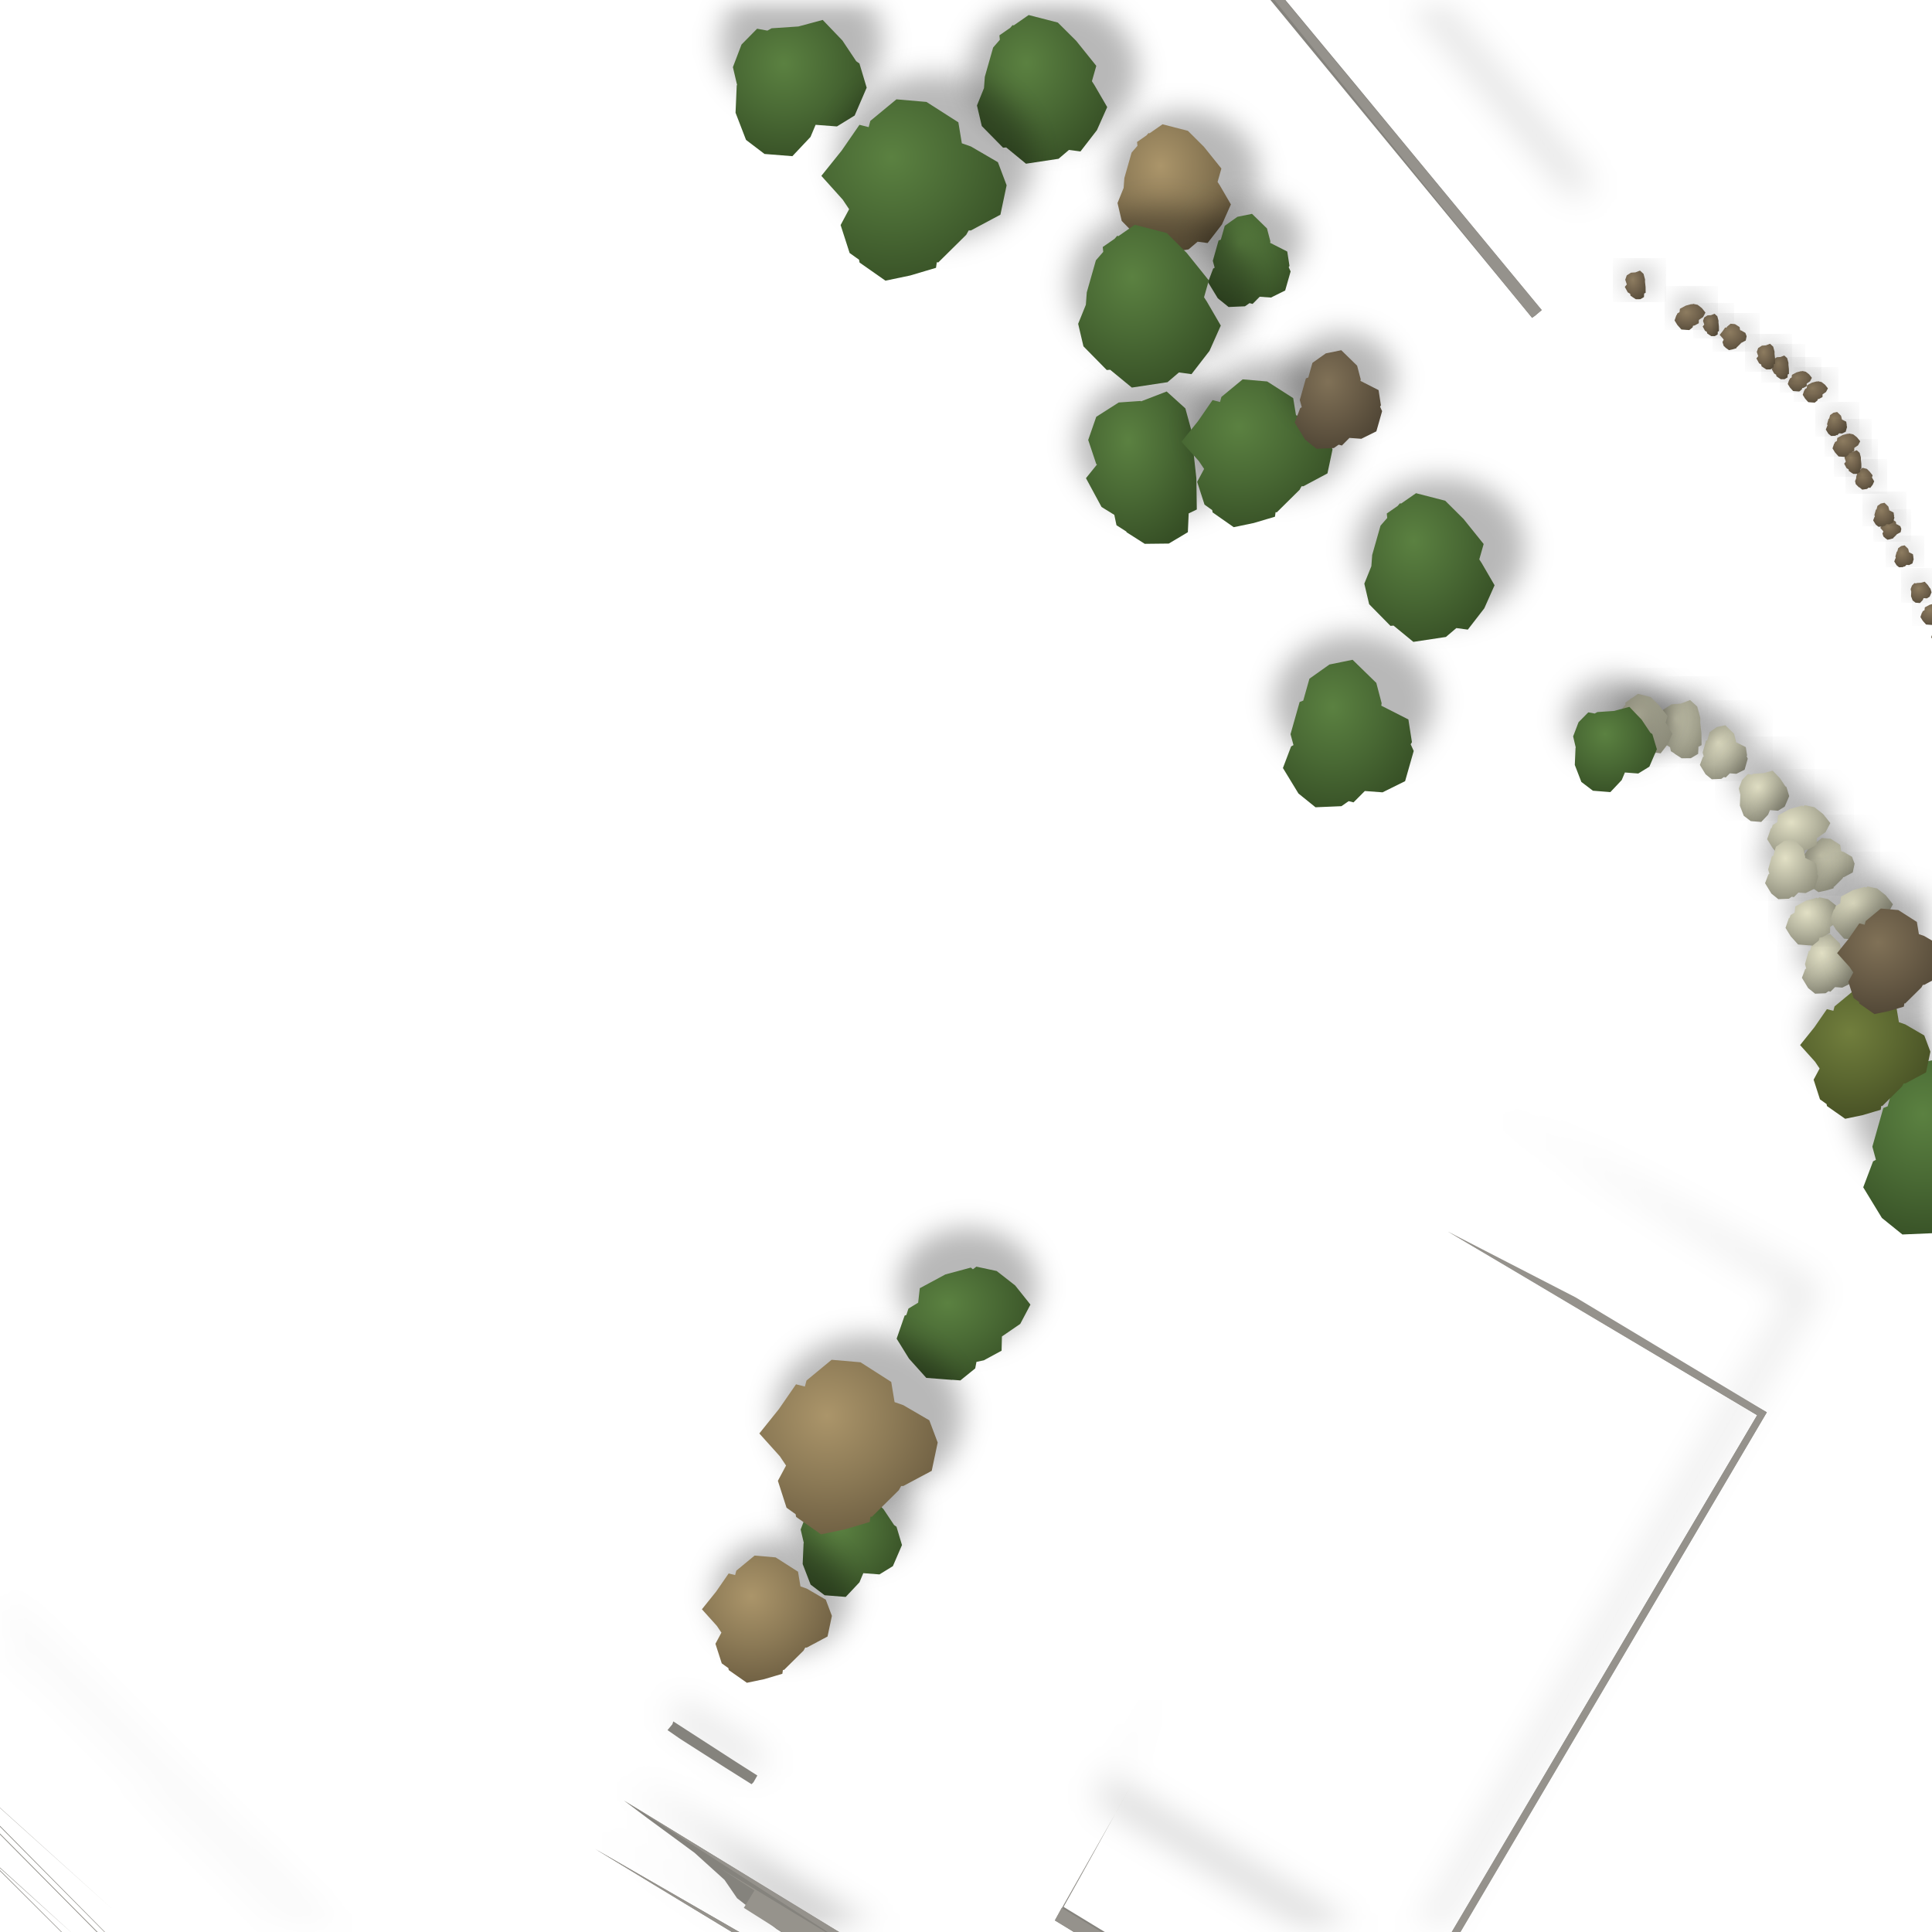
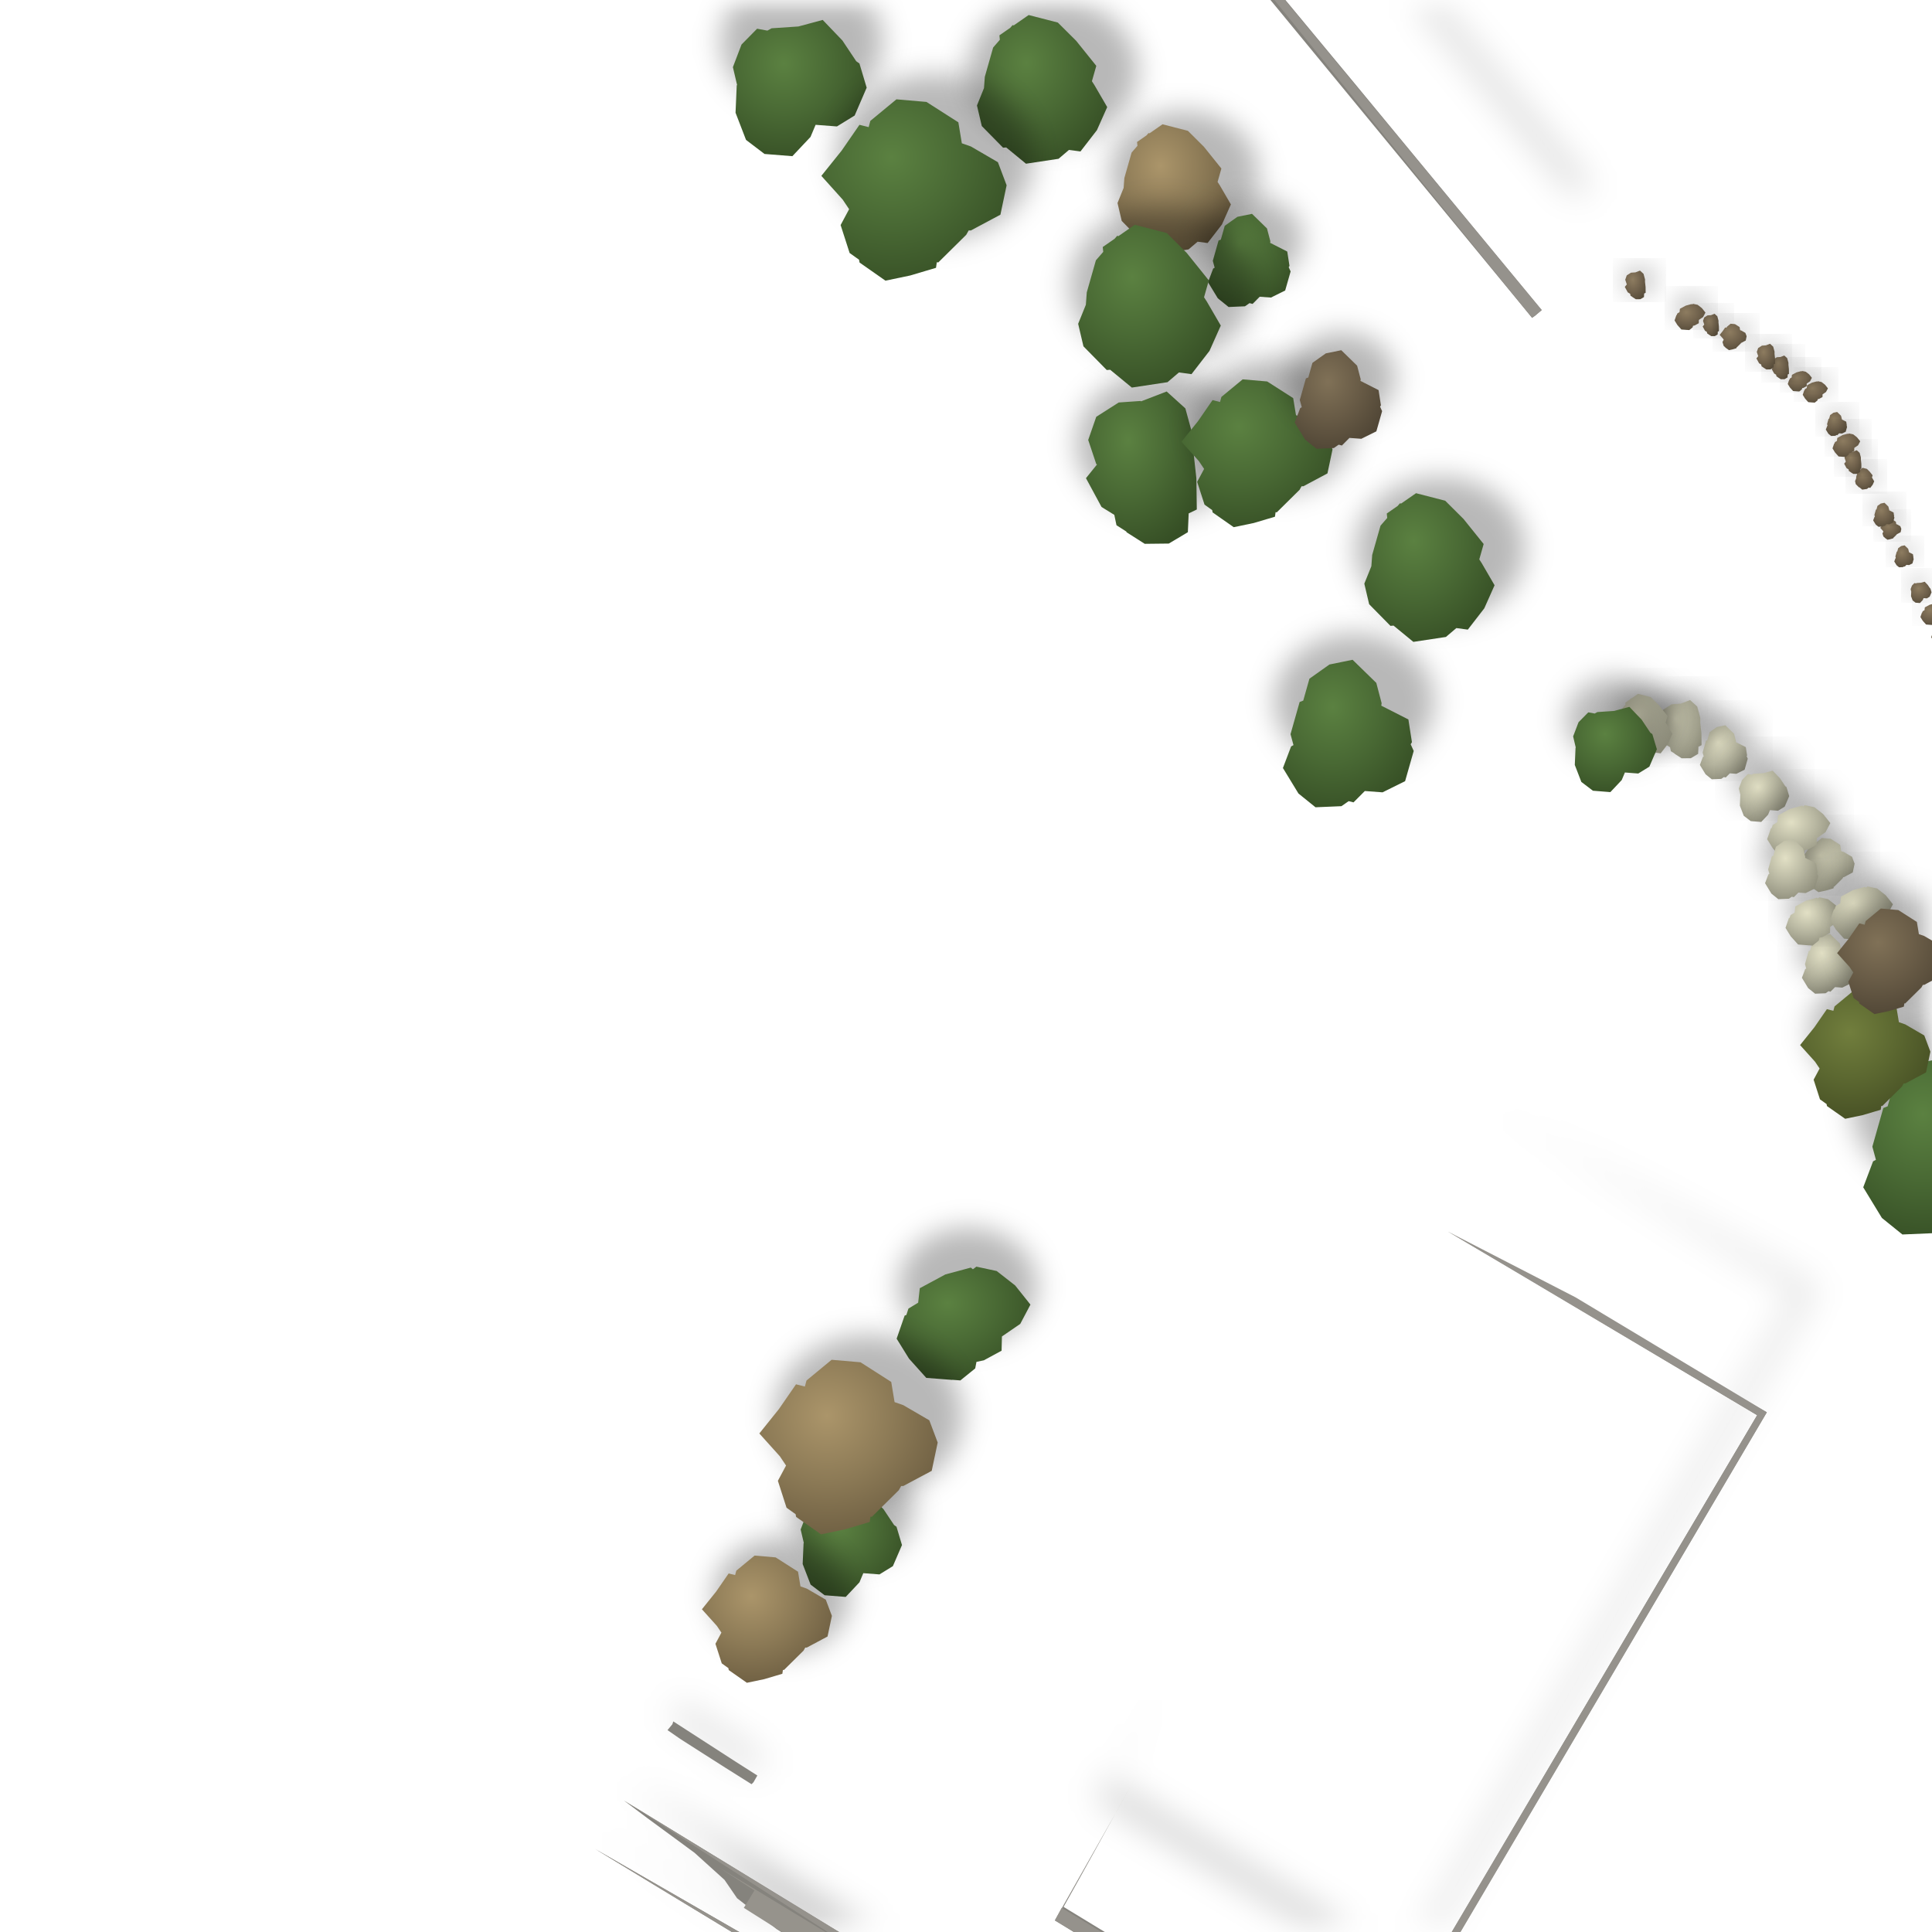
<svg xmlns="http://www.w3.org/2000/svg" viewBox="800 300 100 100" width="1200" height="1200" shape-rendering="geometricPrecision">
  <defs>
-     <radialGradient id="t5a4f3c" cx="0.38" cy="0.32" r="0.75">
-       <stop offset="0" stop-color="#807157" />
-       <stop offset="0.5" stop-color="#685b46" />
-       <stop offset="1" stop-color="#4e4434" />
-     </radialGradient>
-     <filter id="softer" x="-20%" y="-20%" width="140%" height="140%">
-       <feGaussianBlur stdDeviation="0.9" />
-     </filter>
-     <filter id="treeShadow" x="-30%" y="-30%" width="160%" height="160%">
-       <feGaussianBlur stdDeviation="0.7" />
-     </filter>
    <path id="cn0" d="M0.649 0.000 L0.450 0.355 L0.180 0.622 L-0.175 0.568 L-0.499 0.398 L-0.602 0.000 L-0.525 -0.366 L-0.172 -0.644 L0.214 -0.627 L0.547 -0.333Z M0.417 -0.471 L0.322 -0.178 L0.108 0.053 L-0.208 0.039 L-0.421 -0.161 L-0.549 -0.471 L-0.476 -0.745 L-0.224 -0.953 L0.066 -0.928 L0.374 -0.731Z M0.196 0.416 L0.158 0.674 L-0.091 0.748 L-0.330 0.798 L-0.580 0.623 L-0.619 0.416 L-0.541 0.158 L-0.338 -0.019 L-0.085 0.026 L0.105 0.174Z M0.081 0.261 L0.053 0.517 L-0.168 0.607 L-0.434 0.703 L-0.676 0.531 L-0.763 0.261 L-0.636 0.024 L-0.432 -0.108 L-0.154 -0.178 L0.083 0.009Z M0.840 -0.123 L0.780 0.161 L0.495 0.313 L0.239 0.316 L-0.021 0.117 L-0.099 -0.123 L0.048 -0.407 L0.246 -0.585 L0.495 -0.498 L0.756 -0.346Z M0.055 -0.214 L-0.042 0.064 L-0.283 0.206 L-0.562 0.285 L-0.743 0.015 L-0.949 -0.214 L-0.753 -0.458 L-0.581 -0.707 L-0.307 -0.638 L-0.103 -0.462Z" />
    <path id="cn3" d="M0.689 0.000 L0.561 0.402 L0.172 0.575 L-0.180 0.556 L-0.530 0.389 L-0.556 0.000 L-0.515 -0.364 L-0.164 -0.553 L0.185 -0.647 L0.535 -0.373Z M0.295 0.476 L0.246 0.737 L0.042 0.902 L-0.225 0.881 L-0.395 0.749 L-0.559 0.476 L-0.471 0.209 L-0.232 0.059 L0.046 0.067 L0.200 0.212Z M0.269 0.329 L0.179 0.668 L-0.070 0.895 L-0.426 0.867 L-0.663 0.603 L-0.833 0.329 L-0.723 0.012 L-0.393 -0.112 L-0.076 -0.098 L0.163 0.062Z M0.614 0.235 L0.608 0.494 L0.364 0.626 L0.071 0.688 L-0.220 0.530 L-0.201 0.235 L-0.137 -0.018 L0.056 -0.158 L0.350 -0.178 L0.586 -0.032Z M0.175 0.160 L0.071 0.406 L-0.161 0.530 L-0.431 0.586 L-0.619 0.408 L-0.750 0.160 L-0.671 -0.084 L-0.447 -0.220 L-0.138 -0.245 L0.042 -0.090Z M1.004 -0.139 L0.864 0.126 L0.578 0.322 L0.246 0.386 L-0.025 0.174 L-0.095 -0.139 L-0.079 -0.402 L0.262 -0.660 L0.541 -0.600 L0.794 -0.402Z" />
    <radialGradient id="t645743" cx="0.38" cy="0.32" r="0.75">
      <stop offset="0" stop-color="#8d7c60" />
      <stop offset="0.5" stop-color="#73644e" />
      <stop offset="1" stop-color="#574c3a" />
    </radialGradient>
-     <radialGradient id="ta2a18d" cx="0.38" cy="0.32" r="0.75">
-       <stop offset="0" stop-color="#e2e0c5" />
-       <stop offset="0.5" stop-color="#b9b8a2" />
-       <stop offset="1" stop-color="#8e8d7b" />
-     </radialGradient>
-     <radialGradient id="t3f5b2c" cx="0.38" cy="0.32" r="0.75">
-       <stop offset="0" stop-color="#5b8141" />
-       <stop offset="0.5" stop-color="#496934" />
-       <stop offset="1" stop-color="#364f25" />
-     </radialGradient>
-     <path id="cn4" d="M0.584 0.000 L0.425 0.364 L0.176 0.554 L-0.163 0.640 L-0.512 0.351 L-0.607 0.000 L-0.499 -0.381 L-0.168 -0.509 L0.186 -0.507 L0.473 -0.328Z M0.831 0.095 L0.672 0.354 L0.500 0.613 L0.161 0.581 L-0.130 0.355 L-0.226 0.095 L-0.060 -0.222 L0.174 -0.408 L0.465 -0.339 L0.789 -0.174Z M0.430 0.314 L0.370 0.576 L0.139 0.808 L-0.103 0.746 L-0.398 0.604 L-0.486 0.314 L-0.365 0.044 L-0.122 -0.087 L0.179 -0.112 L0.410 0.074Z M0.852 0.199 L0.750 0.557 L0.483 0.689 L0.159 0.665 L-0.092 0.483 L-0.249 0.199 L-0.048 -0.104 L0.156 -0.351 L0.519 -0.295 L0.710 -0.114Z M0.472 -0.367 L0.434 -0.094 L0.146 0.088 L-0.174 0.149 L-0.376 -0.089 L-0.465 -0.367 L-0.383 -0.657 L-0.146 -0.825 L0.128 -0.881 L0.409 -0.607Z M0.383 0.401 L0.274 0.660 L-0.004 0.853 L-0.311 0.866 L-0.513 0.703 L-0.697 0.401 L-0.600 0.145 L-0.305 -0.015 L0.024 -0.047 L0.323 0.070Z" />
-     <radialGradient id="t4f5929" cx="0.38" cy="0.32" r="0.75">
-       <stop offset="0" stop-color="#717e3d" />
-       <stop offset="0.5" stop-color="#5b6730" />
-       <stop offset="1" stop-color="#444d23" />
-     </radialGradient>
+     <filter id="treeShadow" x="-30%" y="-30%" width="160%" height="160%">
+       <feGaussianBlur stdDeviation="0.7" />
+     </filter>
    <path id="cn5" d="M0.665 0.000 L0.517 0.331 L0.203 0.598 L-0.161 0.653 L-0.538 0.343 L-0.608 0.000 L-0.524 -0.391 L-0.213 -0.649 L0.171 -0.487 L0.453 -0.322Z M0.625 -0.441 L0.530 -0.107 L0.194 0.109 L-0.144 0.033 L-0.358 -0.160 L-0.423 -0.441 L-0.458 -0.782 L-0.131 -1.009 L0.195 -0.925 L0.400 -0.721Z M0.292 -0.319 L0.313 0.004 L0.013 0.206 L-0.297 0.167 L-0.644 -0.008 L-0.621 -0.319 L-0.528 -0.646 L-0.311 -0.896 L0.029 -0.830 L0.224 -0.629Z M0.448 -0.275 L0.351 -0.049 L0.192 0.090 L-0.085 0.065 L-0.281 -0.061 L-0.366 -0.275 L-0.242 -0.548 L-0.085 -0.669 L0.161 -0.664 L0.333 -0.541Z M0.205 0.002 L0.075 0.273 L-0.152 0.452 L-0.417 0.474 L-0.655 0.232 L-0.709 0.002 L-0.601 -0.265 L-0.426 -0.377 L-0.151 -0.377 L0.024 -0.255Z M0.747 0.020 L0.632 0.278 L0.448 0.516 L0.167 0.478 L-0.125 0.315 L-0.197 0.020 L-0.058 -0.231 L0.167 -0.399 L0.451 -0.463 L0.604 -0.226Z" />
    <path id="cn1" d="M0.545 0.000 L0.550 0.350 L0.195 0.521 L-0.170 0.535 L-0.515 0.322 L-0.689 0.000 L-0.440 -0.309 L-0.201 -0.548 L0.184 -0.541 L0.507 -0.343Z M0.461 0.345 L0.450 0.604 L0.237 0.731 L-0.032 0.734 L-0.236 0.604 L-0.262 0.345 L-0.250 0.111 L-0.018 -0.078 L0.202 -0.061 L0.395 0.135Z M0.528 0.242 L0.417 0.484 L0.233 0.616 L-0.024 0.594 L-0.243 0.487 L-0.304 0.242 L-0.165 0.044 L-0.004 -0.184 L0.248 -0.172 L0.393 -0.004Z M0.513 -0.447 L0.510 -0.132 L0.242 0.020 L-0.104 -0.025 L-0.392 -0.119 L-0.405 -0.447 L-0.341 -0.758 L-0.078 -0.857 L0.213 -0.969 L0.422 -0.780Z M0.445 0.301 L0.296 0.500 L0.125 0.713 L-0.102 0.684 L-0.348 0.526 L-0.395 0.301 L-0.288 0.090 L-0.126 -0.073 L0.121 -0.048 L0.355 0.088Z M0.170 -0.427 L0.100 -0.199 L-0.086 -0.034 L-0.334 -0.020 L-0.574 -0.158 L-0.664 -0.427 L-0.574 -0.686 L-0.323 -0.846 L-0.078 -0.863 L0.173 -0.662Z" />
    <path id="cn2" d="M0.628 0.000 L0.441 0.373 L0.213 0.559 L-0.206 0.490 L-0.491 0.321 L-0.600 0.000 L-0.540 -0.356 L-0.207 -0.541 L0.164 -0.566 L0.519 -0.376Z M0.711 0.071 L0.612 0.279 L0.446 0.506 L0.166 0.406 L-0.004 0.289 L-0.159 0.071 L0.010 -0.149 L0.166 -0.283 L0.450 -0.296 L0.651 -0.147Z M0.369 0.450 L0.250 0.734 L0.037 0.960 L-0.290 0.934 L-0.507 0.769 L-0.630 0.450 L-0.616 0.128 L-0.262 -0.129 L0.067 -0.040 L0.373 0.175Z M0.794 -0.143 L0.643 0.172 L0.434 0.287 L0.112 0.352 L-0.112 0.116 L-0.180 -0.143 L-0.178 -0.440 L0.092 -0.558 L0.393 -0.639 L0.624 -0.398Z M0.909 0.156 L0.768 0.483 L0.560 0.611 L0.221 0.585 L-0.049 0.490 L-0.144 0.156 L-0.009 -0.170 L0.221 -0.361 L0.524 -0.338 L0.824 -0.128Z M0.257 -0.085 L0.114 0.202 L-0.097 0.333 L-0.370 0.379 L-0.601 0.171 L-0.661 -0.085 L-0.560 -0.350 L-0.377 -0.536 L-0.107 -0.486 L0.120 -0.322Z" />
    <radialGradient id="t7a6a4a" cx="0.38" cy="0.32" r="0.75">
      <stop offset="0" stop-color="#ab956a" />
      <stop offset="0.5" stop-color="#8c7a56" />
      <stop offset="1" stop-color="#6b5c40" />
    </radialGradient>
+     <filter id="softer" x="-20%" y="-20%" width="140%" height="140%">
+       <feGaussianBlur stdDeviation="0.9" />
+     </filter>
+     <path id="cn4" d="M0.584 0.000 L0.425 0.364 L0.176 0.554 L-0.163 0.640 L-0.512 0.351 L-0.607 0.000 L-0.499 -0.381 L-0.168 -0.509 L0.186 -0.507 L0.473 -0.328Z M0.831 0.095 L0.672 0.354 L0.500 0.613 L0.161 0.581 L-0.130 0.355 L-0.226 0.095 L-0.060 -0.222 L0.174 -0.408 L0.465 -0.339 L0.789 -0.174Z M0.430 0.314 L0.370 0.576 L0.139 0.808 L-0.103 0.746 L-0.398 0.604 L-0.486 0.314 L-0.365 0.044 L-0.122 -0.087 L0.179 -0.112 L0.410 0.074Z M0.852 0.199 L0.750 0.557 L0.483 0.689 L0.159 0.665 L-0.092 0.483 L-0.249 0.199 L-0.048 -0.104 L0.156 -0.351 L0.519 -0.295 L0.710 -0.114Z M0.472 -0.367 L0.434 -0.094 L0.146 0.088 L-0.174 0.149 L-0.376 -0.089 L-0.465 -0.367 L-0.383 -0.657 L-0.146 -0.825 L0.128 -0.881 L0.409 -0.607Z M0.383 0.401 L0.274 0.660 L-0.004 0.853 L-0.311 0.866 L-0.513 0.703 L-0.697 0.401 L-0.600 0.145 L-0.305 -0.015 L0.024 -0.047 L0.323 0.070Z" />
+     <radialGradient id="t4f5929" cx="0.38" cy="0.32" r="0.75">
+       <stop offset="0" stop-color="#717e3d" />
+       <stop offset="0.5" stop-color="#5b6730" />
+       <stop offset="1" stop-color="#444d23" />
+     </radialGradient>
+     <radialGradient id="ta2a18d" cx="0.38" cy="0.32" r="0.75">
+       <stop offset="0" stop-color="#e2e0c5" />
+       <stop offset="0.5" stop-color="#b9b8a2" />
+       <stop offset="1" stop-color="#8e8d7b" />
+     </radialGradient>
+     <radialGradient id="t5a4f3c" cx="0.38" cy="0.32" r="0.75">
+       <stop offset="0" stop-color="#807157" />
+       <stop offset="0.5" stop-color="#685b46" />
+       <stop offset="1" stop-color="#4e4434" />
+     </radialGradient>
+     <radialGradient id="t3f5b2c" cx="0.38" cy="0.32" r="0.75">
+       <stop offset="0" stop-color="#5b8141" />
+       <stop offset="0.5" stop-color="#496934" />
+       <stop offset="1" stop-color="#364f25" />
+     </radialGradient>
  </defs>
-   <path d="M862.8 272.2 L870.5 281.55 L874.35 286.25 L869.1 290.65 L867.3 292.15 L856.9 279.4 L853.45 275.15 L854.2 274.45 L854.45 274.2 L850.95 269.9 L849.75 268.5 L854.2 264.8 L855.7 263.55 L858.15 266.5Z M876.85 289.4 L871.6 293.7 L869.85 295.15 L867.95 292.85 L867.35 292.1 L872.6 287.8 L874.35 286.35 L876.2 288.65Z M876.85 289.4 L871.6 293.7 L869.85 295.15 L867.95 292.85 L867.35 292.1 L869.05 294.15 L869.65 294.8 L867.95 292.75 L867.4 292.05 L872.6 287.8 L874.3 286.35 L876.2 288.65Z M853.65 256.6 L855.35 258.65 L855.9 259.35 L854.1 260.8 L853.5 261.3 L851.8 259.25 L851.2 258.55 L853.05 257.1Z M853.65 256.6 L855.35 258.65 L855.9 259.35 L854.1 260.8 L853.5 261.3 L851.8 259.25 L851.2 258.55 L853.05 257.1Z M855.65 263.7 L856.45 263.05 L856.7 262.8 L859.15 265.8 L859.95 266.8 L859.25 267.4 L859 267.6 L856.5 264.65Z M855.65 263.7 L856.45 263.05 L856.7 262.8 L859.15 265.8 L859.95 266.8 L859.25 267.4 L859 267.6 L856.5 264.65Z M868.15 292.95 L870.8 290.8 L871.7 290.1 L870.5 291.1 L870.05 291.45 L869.45 290.7 L869.25 290.45 L870.45 291.85 L870.8 292.35 L869.4 293.5 L868.9 293.9 L868.35 293.2Z M843.9 402.1 L844.75 400.7 L845.05 400.2 L845.95 400.75 L846.25 400.95 L845.7 401.8 L845.55 402.1 L840.55 398.85 L838.5 397.3 L837.85 396.35 L836.3 394.95 L833.85 393.15 L832.65 392.25 L842.3 398.15 L845.5 400.1 L844.4 401.95 L844 402.55 L834.35 396.7 L831.15 394.75 L840.7 400.25Z M843.9 402.1 L844.75 400.7 L845.05 400.2 L845.95 400.75 L846.25 400.95 L845.35 402.4 L845.05 402.85 L844.2 402.3Z M864.65 409.6 L867.85 411.5 L871.1 414.1 L874.45 417.35 L881.05 425.2 L890.85 437.65 L900.5 450.4 L909.95 463.55 L914.7 470.1 L900.3 450.6 L890.05 437.35 L879.15 423.75 L871.9 415.6 L868.25 412.75 L861.6 408.6 L851.9 403.1 L847.05 400.35 L849 400.95 L853 403 L859.75 406.75Z M877.3 357.35 L889.65 364.35 L893.8 366.7 L874.1 400.1 L867.5 411.25 L871.35 404.8 L872.65 402.6 L860.85 395.4 L856.9 393 L860.15 387.35 L861.2 385.45 L858.35 390.6 L857.4 392.3 L868.9 399.3 L872.75 401.65 L888.15 375.55 L893.25 366.85 L881.3 359.7Z M856.35 279.35 L847.35 268.5 L842.85 263.05 L843.15 262.8 L843.25 262.7 L872.4 297.9 L882.15 309.65 L881.8 309.95 L881.65 310.05 L866 291.1Z M836.75 389.95 L835.5 389.15 L834.85 388.75 L835.1 388.4 L835.15 388.3 L838.4 390.4 L839.5 391.1 L839.3 391.4 L839.2 391.55 L837.85 390.65Z M731.85 317.6 L735.8 320.35 L749.75 333.85 L773.65 358.2 L791.25 375.45 L802.55 385.6 L820 403.2 L843.65 428.25 L855.45 440.75 L819.95 403.25 L802.5 385.65 L791.2 375.5 L773.6 358.25 L749.7 333.9 L720.95 310.15 L687.3 287.05 L670.45 275.5 L715 306.05Z M731.85 317.6 L735.8 320.35 L749.75 333.85 L773.65 358.2 L791.25 375.45 L802.55 385.6 L820 403.2 L843.65 428.25 L855.45 440.75 L819.95 403.25 L802.5 385.65 L791.2 375.5 L773.6 358.25 L749.7 333.9 L720.95 310.15 L687.3 287.05 L670.45 275.5 L715 306.05Z M752.6 336.35 L774.8 358.95 L791.55 375.35 L802.8 385.5 L820.3 403.1 L843.9 428.15 L855.75 440.7 L820.25 403.15 L802.8 385.55 L791.5 375.35 L773.9 358.1 L750 333.8 L721.25 310.05 L687.6 286.95 L670.75 275.35 L721.25 310.05 L738.95 322.45 L740.65 324.2Z M734.85 319.65 L736.8 321 L749.75 333.85 L773.6 358.2 L785.55 370.4 L749.7 333.9 L720.95 310.15 L687.3 287 L670.5 275.45 L718 308.1Z M734.85 319.65 L736.8 321 L749.75 333.85 L773.6 358.2 L785.55 370.4 L749.7 333.9 L720.95 310.15 L687.3 287 L670.5 275.45 L718 308.1Z M752.6 336.35 L774.75 359 L785.85 370.3 L750 333.8 L721.25 310.05 L687.6 286.9 L670.75 275.35 L721.25 310.05 L738.95 322.45 L740.65 324.2Z M732.55 317.05 L736.5 319.8 L750.45 333.3 L774.4 357.6 L792.05 374.85 L803.3 385.05 L808.95 390.15 L792 374.85 L774.4 357.65 L750.45 333.35 L721.65 309.6 L688.05 286.45 L671.25 274.85 L715.75 305.5Z M732.55 317.05 L736.5 319.8 L750.45 333.3 L774.4 357.6 L792.05 374.85 L803.3 385.05 L808.95 390.15 L792 374.85 L774.4 357.65 L750.45 333.35 L721.65 309.6 L688.05 286.45 L671.25 274.85 L715.75 305.5Z M847.8 434.3 L817.35 402.35 L801.6 386.6 L790.3 376.45 L772.75 359.15 L749 334.7 L720.2 310.95 L686.45 287.95 L669.55 276.45 L720.2 310.95 L749 334.65 L772.8 359.1 L790.35 376.4 L801.6 386.55 L817.4 402.3 L837.65 423.65Z M807.2 391.65 L790.3 376.45 L772.75 359.15 L749 334.7 L720.2 310.95 L686.45 287.95 L669.55 276.45 L720.2 310.95 L749 334.65 L772.8 359.1 L790.35 376.4 L801.6 386.6Z M785.6 370.35 L802.55 385.6 L820 403.2 L843.65 428.25 L855.45 440.75 L819.95 403.25 L802.5 385.65 L791.25 375.45Z" fill="#000" fill-opacity="0.24" filter="url(#softer)" />
+   <path d="M862.8 272.2 L870.5 281.55 L874.35 286.25 L869.1 290.65 L867.3 292.15 L856.9 279.4 L853.45 275.15 L854.2 274.45 L854.45 274.2 L850.95 269.9 L849.75 268.5 L854.2 264.8 L855.7 263.55 L858.15 266.5Z M876.85 289.4 L871.6 293.7 L869.85 295.15 L867.95 292.85 L867.35 292.1 L872.6 287.8 L874.35 286.35 L876.2 288.65Z M876.85 289.4 L871.6 293.7 L869.85 295.15 L867.95 292.85 L867.35 292.1 L869.05 294.15 L869.65 294.8 L867.95 292.75 L867.4 292.05 L872.6 287.8 L874.3 286.35 L876.2 288.65Z M853.65 256.6 L855.35 258.65 L855.9 259.35 L854.1 260.8 L853.5 261.3 L851.8 259.25 L851.2 258.55 L853.05 257.1Z M853.65 256.6 L855.35 258.65 L855.9 259.35 L854.1 260.8 L853.5 261.3 L851.8 259.25 L851.2 258.55 L853.05 257.1Z M855.65 263.7 L856.45 263.05 L856.7 262.8 L859.15 265.8 L859.95 266.8 L859.25 267.4 L859 267.6 L856.5 264.65Z M855.65 263.7 L856.45 263.05 L856.7 262.8 L859.15 265.8 L859.95 266.8 L859.25 267.4 L859 267.6 L856.5 264.65Z M868.15 292.95 L870.8 290.8 L871.7 290.1 L870.5 291.1 L870.05 291.45 L869.45 290.7 L869.25 290.45 L870.45 291.85 L870.8 292.35 L869.4 293.5 L868.9 293.9 L868.35 293.2Z M843.9 402.1 L844.75 400.7 L845.05 400.2 L845.95 400.75 L846.25 400.95 L845.7 401.8 L845.55 402.1 L840.55 398.85 L838.5 397.3 L837.85 396.35 L836.3 394.95 L833.85 393.15 L832.65 392.25 L842.3 398.15 L845.5 400.1 L844.4 401.95 L844 402.55 L834.35 396.7 L831.15 394.75 L840.7 400.25Z M843.9 402.1 L844.75 400.7 L845.05 400.2 L845.95 400.75 L846.25 400.95 L845.35 402.4 L845.05 402.85 L844.2 402.3Z M864.65 409.6 L867.85 411.5 L871.1 414.1 L874.45 417.35 L881.05 425.2 L890.85 437.65 L900.5 450.4 L909.95 463.55 L914.7 470.1 L900.3 450.6 L890.05 437.35 L879.15 423.75 L871.9 415.6 L868.25 412.75 L861.6 408.6 L851.9 403.1 L847.05 400.35 L849 400.95 L853 403 L859.75 406.75Z M877.3 357.35 L889.65 364.35 L893.8 366.7 L874.1 400.1 L867.5 411.25 L871.35 404.8 L872.65 402.6 L860.85 395.4 L856.9 393 L860.15 387.35 L861.2 385.45 L858.35 390.6 L857.4 392.3 L868.9 399.3 L872.75 401.65 L888.15 375.55 L893.25 366.85 L881.3 359.7Z M856.35 279.35 L847.35 268.5 L842.85 263.05 L843.15 262.8 L843.25 262.7 L872.4 297.9 L882.15 309.65 L881.8 309.95 L881.65 310.05 L866 291.1Z M836.75 389.95 L835.5 389.15 L834.85 388.75 L835.1 388.4 L835.15 388.3 L838.4 390.4 L839.5 391.1 L839.3 391.4 L839.2 391.55 L837.85 390.65Z" fill="#000" fill-opacity="0.24" filter="url(#softer)" />
  <path d="M836.45 390.8 L835.2 390 L834.55 389.55 L834.8 389.25 L834.85 389.1 L838.1 391.2 L839.2 391.9 L839 392.25 L838.9 392.35 L837.55 391.5Z" fill="#85837d" fill-rule="nonzero" />
  <path d="M843.55 403.05 L844.4 401.65 L844.7 401.2 L845.6 401.75 L845.9 401.9 L845.35 402.75 L845.2 403.05 L840.2 399.85 L838.15 398.25 L837.5 397.3 L835.95 395.9 L833.5 394.1 L832.3 393.2 L841.95 399.1 L845.15 401.05 L844.05 402.9 L843.65 403.5 L834 397.65 L830.8 395.7 L840.35 401.2Z M843.55 403.05 L844.4 401.65 L844.7 401.2 L845.6 401.75 L845.9 401.9 L845 403.35 L844.7 403.8 L843.85 403.25Z" fill="#85837d" fill-rule="nonzero" />
  <path d="" fill="#95928c" fill-rule="nonzero" />
  <path d="M843.55 403.05 L844.7 401.2 L832.3 393.2 L845.15 401.05 L843.65 403.5 L830.8 395.7Z" fill="#95928c" fill-rule="nonzero" />
  <path d="M839.1 397.8 L844.7 401.2 L844.2 402.35 L838.5 398.75 L839.05 397.85 L837.2 396.65Z" fill="#96938c" fill-rule="nonzero" />
  <path d="" fill="#97948e" fill-rule="nonzero" />
  <path d="M862.35 416 L865.5 417.9 L868.75 420.5 L872.15 423.75 L878.7 431.6 L888.55 444.05 L898.2 456.85 L907.65 469.95 L912.35 476.5 L897.95 457 L887.7 443.75 L876.8 430.2 L869.55 422 L865.95 419.15 L859.25 415 L849.55 409.5 L844.7 406.8 L846.65 407.35 L850.7 409.4 L857.4 413.15Z M874.95 363.75 L887.35 370.75 L891.45 373.1 L871.75 406.5 L865.2 417.65 L869.05 411.2 L870.3 409.05 L858.5 401.8 L854.6 399.4 L857.8 393.75 L858.85 391.85 L856 397 L855.05 398.7 L866.55 405.7 L870.4 408.05 L885.8 381.95 L890.95 373.25 L878.95 366.1Z M854 285.75 L845 274.9 L840.55 269.45 L840.8 269.2 L840.9 269.1 L870.1 304.3 L879.8 316.05 L879.45 316.35 L879.3 316.45 L863.7 297.5Z" fill="#85837d" fill-rule="nonzero" />
  <path d="M899.05 458.5 L871.35 423.4 L864.1 417.75 L844.9 406.4 L864.85 417.7 L871.65 423.1 L893.45 450.25 L912.05 476.75Z M881.55 367.15 L891.45 373.1 L870.35 408.9 L854.6 399.4 L854.95 398.75 L870.35 408.1 L890.95 373.25 L874.95 363.75Z M879.8 316.05 L879.3 316.45 L840.9 269.1Z" fill="#95928c" fill-rule="nonzero" />
  <path d="" fill="#807d77" fill-rule="nonzero" />
  <path d="" fill="#918e88" fill-rule="nonzero" />
  <path d="" fill="#87847e" fill-rule="nonzero" />
  <path d="" fill="#99958f" fill-rule="nonzero" />
-   <path d="M728.7 326.3 L732.65 329 L746.6 342.55 L770.5 366.85 L788.1 384.1 L799.4 394.3 L816.85 411.9 L840.45 436.9 L852.3 449.45 L816.8 411.9 L799.35 394.3 L788.05 384.15 L770.45 366.9 L746.55 342.6 L717.8 318.85 L684.1 295.7 L667.3 284.15 L711.85 314.75Z M728.7 326.3 L732.65 329 L746.6 342.55 L770.5 366.85 L788.1 384.1 L799.4 394.3 L816.85 411.9 L840.45 436.9 L852.3 449.45 L816.8 411.9 L799.35 394.3 L788.05 384.15 L770.45 366.9 L746.55 342.6 L717.8 318.85 L684.1 295.7 L667.3 284.15 L711.85 314.75Z M749.45 345.05 L771.65 367.65 L788.4 384 L799.65 394.15 L817.1 411.8 L840.75 436.8 L852.55 449.35 L817.1 411.8 L799.65 394.2 L788.35 384.05 L770.75 366.8 L746.85 342.45 L718.1 318.75 L684.4 295.6 L667.6 284.05 L718.1 318.7 L735.8 331.15 L737.5 332.85Z M731.65 328.3 L733.65 329.7 L746.6 342.55 L770.45 366.9 L782.4 379.05 L746.55 342.6 L717.8 318.85 L684.15 295.7 L667.3 284.1 L714.85 316.75Z M731.65 328.3 L733.65 329.7 L746.6 342.55 L770.45 366.9 L782.4 379.05 L746.55 342.6 L717.8 318.85 L684.15 295.7 L667.3 284.1 L714.85 316.75Z M749.45 345.05 L771.6 367.65 L782.7 378.95 L746.85 342.45 L718.1 318.75 L684.45 295.6 L667.6 284 L718.1 318.7 L735.8 331.15 L737.5 332.85Z M729.4 325.75 L733.35 328.5 L747.3 342 L771.25 366.25 L788.9 383.5 L800.15 393.7 L805.8 398.8 L788.85 383.55 L771.25 366.3 L747.3 342 L718.5 318.3 L684.9 295.1 L668.1 283.55 L712.6 314.15Z M729.4 325.75 L733.35 328.5 L747.3 342 L771.25 366.25 L788.9 383.5 L800.15 393.7 L805.8 398.8 L788.85 383.55 L771.25 366.3 L747.3 342 L718.5 318.3 L684.9 295.1 L668.1 283.55 L712.6 314.15Z M844.6 442.95 L814.2 411 L798.4 395.25 L787.15 385.1 L769.6 367.8 L745.85 343.35 L717.05 319.65 L683.25 296.6 L666.4 285.1 L717.05 319.6 L745.85 343.35 L769.65 367.75 L787.2 385.05 L798.45 395.25 L814.2 411 L834.5 432.3Z M804.05 400.35 L787.15 385.1 L769.6 367.8 L745.85 343.35 L717.05 319.65 L683.25 296.6 L666.4 285.1 L717.05 319.6 L745.85 343.35 L769.65 367.75 L787.15 385.05 L798.45 395.25Z M782.45 379.05 L799.4 394.3 L816.85 411.9 L840.45 436.9 L852.3 449.45 L816.8 411.9 L799.35 394.3 L788.1 384.1Z" fill="#85837d" fill-rule="nonzero" />
-   <path d="" fill="#95928c" fill-rule="nonzero" />
-   <path d="" fill="#99958f" fill-rule="nonzero" />
-   <path d="" fill="#86837d" fill-rule="nonzero" />
-   <path d="" fill="#98958f" fill-rule="nonzero" />
-   <path d="" fill="#84817b" fill-rule="nonzero" />
  <ellipse cx="902.6" cy="337" rx="0.6" ry="0.5" fill="#000" fill-opacity="0.28" filter="url(#treeShadow)" />
  <use href="#cn3" transform="translate(902.5 337.25) scale(0.61)" fill="url(#t645743)" />
  <ellipse cx="901.8" cy="334.75" rx="0.6" ry="0.5" fill="#000" fill-opacity="0.28" filter="url(#treeShadow)" />
  <use href="#cn4" transform="translate(901.7 335) scale(0.61)" fill="url(#t645743)" />
  <ellipse cx="901.3" cy="333.6" rx="0.7" ry="0.6" fill="#000" fill-opacity="0.28" filter="url(#treeShadow)" />
  <use href="#cn4" transform="translate(901.2 333.85) scale(0.72)" fill="url(#t645743)" />
  <ellipse cx="900.65" cy="332.45" rx="0.7" ry="0.55" fill="#000" fill-opacity="0.28" filter="url(#treeShadow)" />
  <use href="#cn3" transform="translate(900.55 332.75) scale(0.71)" fill="url(#t645743)" />
  <ellipse cx="900.1" cy="331.4" rx="0.7" ry="0.6" fill="#000" fill-opacity="0.28" filter="url(#treeShadow)" />
  <use href="#cn3" transform="translate(900 331.7) scale(0.72)" fill="url(#t645743)" />
  <ellipse cx="899.45" cy="330.3" rx="0.65" ry="0.55" fill="#000" fill-opacity="0.28" filter="url(#treeShadow)" />
  <use href="#cn2" transform="translate(899.35 330.55) scale(0.69)" fill="url(#t645743)" />
  <ellipse cx="897.95" cy="327.2" rx="0.6" ry="0.5" fill="#000" fill-opacity="0.28" filter="url(#treeShadow)" />
  <use href="#cn0" transform="translate(897.9 327.45) scale(0.61)" fill="url(#t645743)" />
  <ellipse cx="898.6" cy="328.55" rx="0.6" ry="0.5" fill="#000" fill-opacity="0.28" filter="url(#treeShadow)" />
  <use href="#cn4" transform="translate(898.5 328.8) scale(0.65)" fill="url(#t645743)" />
  <ellipse cx="897.55" cy="326.35" rx="0.7" ry="0.55" fill="#000" fill-opacity="0.28" filter="url(#treeShadow)" />
  <use href="#cn4" transform="translate(897.45 326.65) scale(0.71)" fill="url(#t645743)" />
  <ellipse cx="896.6" cy="324.65" rx="0.65" ry="0.55" fill="#000" fill-opacity="0.28" filter="url(#treeShadow)" />
  <use href="#cn5" transform="translate(896.5 324.9) scale(0.68)" fill="url(#t645743)" />
  <ellipse cx="896.05" cy="323.7" rx="0.7" ry="0.6" fill="#000" fill-opacity="0.28" filter="url(#treeShadow)" />
  <use href="#cn1" transform="translate(895.95 324) scale(0.72)" fill="url(#t645743)" />
  <ellipse cx="895.1" cy="321.7" rx="0.7" ry="0.55" fill="#000" fill-opacity="0.28" filter="url(#treeShadow)" />
  <use href="#cn4" transform="translate(895 321.95) scale(0.71)" fill="url(#t645743)" />
  <ellipse cx="894" cy="319.9" rx="0.7" ry="0.55" fill="#000" fill-opacity="0.28" filter="url(#treeShadow)" />
  <use href="#cn3" transform="translate(893.9 320.2) scale(0.71)" fill="url(#t645743)" />
  <ellipse cx="895.65" cy="322.65" rx="0.75" ry="0.6" fill="#000" fill-opacity="0.28" filter="url(#treeShadow)" />
  <ellipse cx="893.2" cy="319.4" rx="0.65" ry="0.55" fill="#000" fill-opacity="0.28" filter="url(#treeShadow)" />
  <use href="#cn3" transform="translate(895.5 322.95) scale(0.78)" fill="url(#t645743)" />
  <use href="#cn3" transform="translate(893.1 319.65) scale(0.68)" fill="url(#t645743)" />
  <ellipse cx="892.3" cy="318.8" rx="0.7" ry="0.6" fill="#000" fill-opacity="0.28" filter="url(#treeShadow)" />
  <use href="#cn1" transform="translate(892.2 319.1) scale(0.72)" fill="url(#t645743)" />
  <ellipse cx="894.75" cy="349.2" rx="1.7" ry="1.4" fill="#000" fill-opacity="0.28" filter="url(#treeShadow)" />
  <use href="#cn4" transform="translate(894.5 349.9) scale(1.77)" fill="url(#ta2a18d)" />
  <ellipse cx="891.55" cy="318.25" rx="0.75" ry="0.6" fill="#000" fill-opacity="0.28" filter="url(#treeShadow)" />
  <use href="#cn1" transform="translate(891.45 318.55) scale(0.78)" fill="url(#t645743)" />
  <ellipse cx="844.1" cy="378.15" rx="3.2" ry="2.7" fill="#000" fill-opacity="0.28" filter="url(#treeShadow)" />
  <use href="#cn2" transform="translate(843.65 379.45) scale(3.34)" fill="url(#t3f5b2c)" />
  <ellipse cx="888.7" cy="316.6" rx="0.65" ry="0.55" fill="#000" fill-opacity="0.28" filter="url(#treeShadow)" />
  <use href="#cn1" transform="translate(888.6 316.9) scale(0.68)" fill="url(#t645743)" />
  <ellipse cx="889.85" cy="317.2" rx="0.75" ry="0.6" fill="#000" fill-opacity="0.28" filter="url(#treeShadow)" />
  <use href="#cn0" transform="translate(889.75 317.5) scale(0.78)" fill="url(#t645743)" />
  <ellipse cx="887.55" cy="315.95" rx="0.85" ry="0.7" fill="#000" fill-opacity="0.28" filter="url(#treeShadow)" />
  <ellipse cx="850.1" cy="366.55" rx="3.6" ry="3" fill="#000" fill-opacity="0.28" filter="url(#treeShadow)" />
  <use href="#cn3" transform="translate(887.4 316.3) scale(0.87)" fill="url(#t645743)" />
  <use href="#cn3" transform="translate(849.55 368.05) scale(3.77)" fill="url(#t3f5b2c)" />
  <ellipse cx="894.9" cy="344.25" rx="1.5" ry="1.3" fill="#000" fill-opacity="0.28" filter="url(#treeShadow)" />
  <ellipse cx="893.95" cy="346.9" rx="1.5" ry="1.3" fill="#000" fill-opacity="0.28" filter="url(#treeShadow)" />
  <use href="#cn0" transform="translate(894.65 344.9) scale(1.60)" fill="url(#ta2a18d)" />
  <use href="#cn3" transform="translate(893.75 347.5) scale(1.60)" fill="url(#ta2a18d)" />
  <ellipse cx="884.85" cy="314.5" rx="0.85" ry="0.7" fill="#000" fill-opacity="0.28" filter="url(#treeShadow)" />
  <ellipse cx="889.35" cy="338.35" rx="1.5" ry="1.3" fill="#000" fill-opacity="0.28" filter="url(#treeShadow)" />
  <use href="#cn1" transform="translate(884.7 314.85) scale(0.87)" fill="url(#t645743)" />
  <use href="#cn4" transform="translate(889.1 338.95) scale(1.60)" fill="url(#ta2a18d)" />
  <ellipse cx="840.45" cy="382.6" rx="3.55" ry="3" fill="#000" fill-opacity="0.28" filter="url(#treeShadow)" />
  <use href="#cn0" transform="translate(839.9 384.1) scale(3.76)" fill="url(#t7a6a4a)" />
  <ellipse cx="896.45" cy="346.35" rx="1.7" ry="1.4" fill="#000" fill-opacity="0.28" filter="url(#treeShadow)" />
  <use href="#cn3" transform="translate(896.2 347.05) scale(1.77)" fill="url(#ta2a18d)" />
  <ellipse cx="891.35" cy="340.3" rx="1.6" ry="1.35" fill="#000" fill-opacity="0.28" filter="url(#treeShadow)" />
  <use href="#cn2" transform="translate(891.1 340.95) scale(1.66)" fill="url(#ta2a18d)" />
  <ellipse cx="887.35" cy="337.25" rx="1.7" ry="1.4" fill="#000" fill-opacity="0.28" filter="url(#treeShadow)" />
  <use href="#cn1" transform="translate(887.1 337.95) scale(1.77)" fill="url(#ta2a18d)" />
  <ellipse cx="893.2" cy="342.15" rx="1.7" ry="1.45" fill="#000" fill-opacity="0.28" filter="url(#treeShadow)" />
  <ellipse cx="892.85" cy="344.3" rx="1.7" ry="1.45" fill="#000" fill-opacity="0.28" filter="url(#treeShadow)" />
  <use href="#cn3" transform="translate(892.95 342.85) scale(1.78)" fill="url(#ta2a18d)" />
  <use href="#cn4" transform="translate(892.6 345) scale(1.78)" fill="url(#ta2a18d)" />
  <ellipse cx="844.95" cy="373.25" rx="4.9" ry="4.15" fill="#000" fill-opacity="0.28" filter="url(#treeShadow)" />
  <use href="#cn0" transform="translate(844.2 375.3) scale(5.16)" fill="url(#t7a6a4a)" />
  <ellipse cx="885.35" cy="337.15" rx="1.9" ry="1.6" fill="#000" fill-opacity="0.28" filter="url(#treeShadow)" />
  <use href="#cn5" transform="translate(885.05 337.95) scale(2.02)" fill="url(#ta2a18d)" />
  <ellipse cx="900.85" cy="357.3" rx="5" ry="4.2" fill="#000" fill-opacity="0.28" filter="url(#treeShadow)" />
  <ellipse cx="897.25" cy="353.4" rx="3.6" ry="3" fill="#000" fill-opacity="0.28" filter="url(#treeShadow)" />
  <use href="#cn4" transform="translate(900.1 359.35) scale(5.25)" fill="url(#t3f5b2c)" />
  <use href="#cn0" transform="translate(896.75 354.9) scale(3.77)" fill="url(#t4f5929)" />
  <ellipse cx="870.1" cy="336.3" rx="4.15" ry="3.5" fill="#000" fill-opacity="0.28" filter="url(#treeShadow)" />
  <use href="#cn4" transform="translate(869.45 338) scale(4.37)" fill="url(#t3f5b2c)" />
  <ellipse cx="841.5" cy="302.15" rx="4.2" ry="3.55" fill="#000" fill-opacity="0.28" filter="url(#treeShadow)" />
  <use href="#cn2" transform="translate(840.85 303.85) scale(4.41)" fill="url(#t3f5b2c)" />
  <ellipse cx="860.1" cy="322.95" rx="4.4" ry="3.7" fill="#000" fill-opacity="0.28" filter="url(#treeShadow)" />
  <use href="#cn1" transform="translate(859.4 324.75) scale(4.63)" fill="url(#t3f5b2c)" />
  <ellipse cx="904.45" cy="353.3" rx="4.4" ry="3.7" fill="#000" fill-opacity="0.28" filter="url(#treeShadow)" />
  <ellipse cx="865.95" cy="322.05" rx="4.15" ry="3.5" fill="#000" fill-opacity="0.28" filter="url(#treeShadow)" />
  <use href="#cn4" transform="translate(903.75 355.1) scale(4.63)" fill="url(#t3f5b2c)" />
  <use href="#cn0" transform="translate(865.3 323.8) scale(4.37)" fill="url(#t3f5b2c)" />
  <ellipse cx="861.3" cy="308.95" rx="3.85" ry="3.2" fill="#000" fill-opacity="0.28" filter="url(#treeShadow)" />
  <use href="#cn5" transform="translate(860.7 310.5) scale(4.03)" fill="url(#t7a6a4a)" />
  <ellipse cx="874.55" cy="328.4" rx="4.4" ry="3.7" fill="#000" fill-opacity="0.28" filter="url(#treeShadow)" />
  <use href="#cn5" transform="translate(873.9 330.2) scale(4.63)" fill="url(#t3f5b2c)" />
  <ellipse cx="854.5" cy="303.65" rx="4.4" ry="3.7" fill="#000" fill-opacity="0.28" filter="url(#treeShadow)" />
  <use href="#cn5" transform="translate(853.85 305.45) scale(4.63)" fill="url(#t3f5b2c)" />
  <ellipse cx="883.65" cy="337.25" rx="2.6" ry="2.2" fill="#000" fill-opacity="0.28" filter="url(#treeShadow)" />
  <use href="#cn2" transform="translate(883.25 338.35) scale(2.76)" fill="url(#t3f5b2c)" />
  <ellipse cx="864.85" cy="312.4" rx="2.6" ry="2.2" fill="#000" fill-opacity="0.28" filter="url(#treeShadow)" />
  <use href="#cn4" transform="translate(864.45 313.5) scale(2.76)" fill="url(#t3f5b2c)" />
  <ellipse cx="860.15" cy="314.75" rx="4.8" ry="4.05" fill="#000" fill-opacity="0.28" filter="url(#treeShadow)" />
  <use href="#cn5" transform="translate(859.4 316.75) scale(5.07)" fill="url(#t3f5b2c)" />
  <ellipse cx="898.5" cy="348.75" rx="2.95" ry="2.5" fill="#000" fill-opacity="0.28" filter="url(#treeShadow)" />
  <use href="#cn0" transform="translate(898.05 350) scale(3.12)" fill="url(#t5a4f3c)" />
  <ellipse cx="869.45" cy="319.55" rx="2.8" ry="2.35" fill="#000" fill-opacity="0.28" filter="url(#treeShadow)" />
  <use href="#cn4" transform="translate(869.05 320.7) scale(2.92)" fill="url(#t5a4f3c)" />
  <ellipse cx="848.4" cy="308.15" rx="5.1" ry="4.3" fill="#000" fill-opacity="0.28" filter="url(#treeShadow)" />
  <use href="#cn0" transform="translate(847.6 310.25) scale(5.36)" fill="url(#t3f5b2c)" />
  <path d="M861.05 277 L868.75 286.4 L872.6 291.05 L867.3 295.45 L865.55 296.95 L855.15 284.2 L851.7 280 L852.45 279.25 L852.7 279 L849.2 274.75 L848 273.3 L852.45 269.6 L853.95 268.35 L856.4 271.35Z M875.1 294.2 L869.85 298.55 L868.1 299.95 L866.2 297.7 L865.6 296.9 L870.85 292.6 L872.6 291.2 L874.45 293.45Z M875.1 294.2 L869.85 298.55 L868.1 299.95 L866.2 297.7 L865.6 296.9 L867.3 298.95 L867.9 299.6 L866.2 297.55 L865.65 296.85 L870.85 292.6 L872.55 291.15 L874.45 293.45Z M851.9 261.4 L853.6 263.5 L854.15 264.15 L852.35 265.65 L851.75 266.1 L850.05 264.05 L849.45 263.4 L851.3 261.9Z M851.9 261.4 L853.6 263.5 L854.15 264.15 L852.35 265.65 L851.75 266.1 L850.05 264.05 L849.45 263.4 L851.3 261.9Z M853.9 268.5 L854.7 267.85 L854.95 267.6 L857.4 270.6 L858.2 271.6 L857.5 272.2 L857.25 272.4 L854.7 269.5Z M853.9 268.5 L854.7 267.85 L854.95 267.6 L857.4 270.6 L858.2 271.6 L857.5 272.2 L857.25 272.4 L854.7 269.5Z M866.4 297.8 L869.05 295.6 L869.95 294.9 L868.75 295.9 L868.3 296.25 L867.7 295.5 L867.5 295.25 L868.7 296.7 L869.05 297.15 L867.65 298.35 L867.15 298.7 L866.6 298Z" fill="#c8cac8" fill-rule="nonzero" />
  <path d="M853.9 268.5 L854.95 267.6 L858.2 271.6 L857.25 272.4Z M853.9 268.5 L854.95 267.6 L858.2 271.6 L857.25 272.4Z M851.7 280 L852.75 279.1 L848 273.3 L853.95 268.45 L872.65 291.15 L865.55 296.95Z M851.9 261.4 L854.15 264.15 L851.75 266.1 L849.45 263.4Z M851.9 261.4 L854.15 264.15 L851.75 266.1 L849.45 263.4Z M851.8 261.55 L849.65 263.35 L851.85 265.95 L854 264.2Z M872.6 291.2 L875.1 294.2 L868.1 299.95 L865.6 296.9Z M867.9 299.6 L865.65 296.85 L872.55 291.2 L874.8 293.95 L872.55 291.15 L874.85 293.95 L867.9 299.65 L865.65 296.85Z" fill="#e0e2e0" fill-rule="nonzero" />
  <path d="" fill="#cdcfcd" fill-rule="nonzero" />
  <path d="" fill="#c6c8c6" fill-rule="nonzero" />
  <path d="" fill="#e0e2e0" fill-rule="nonzero" />
  <path d="" fill="#dadcda" fill-rule="nonzero" />
</svg>
